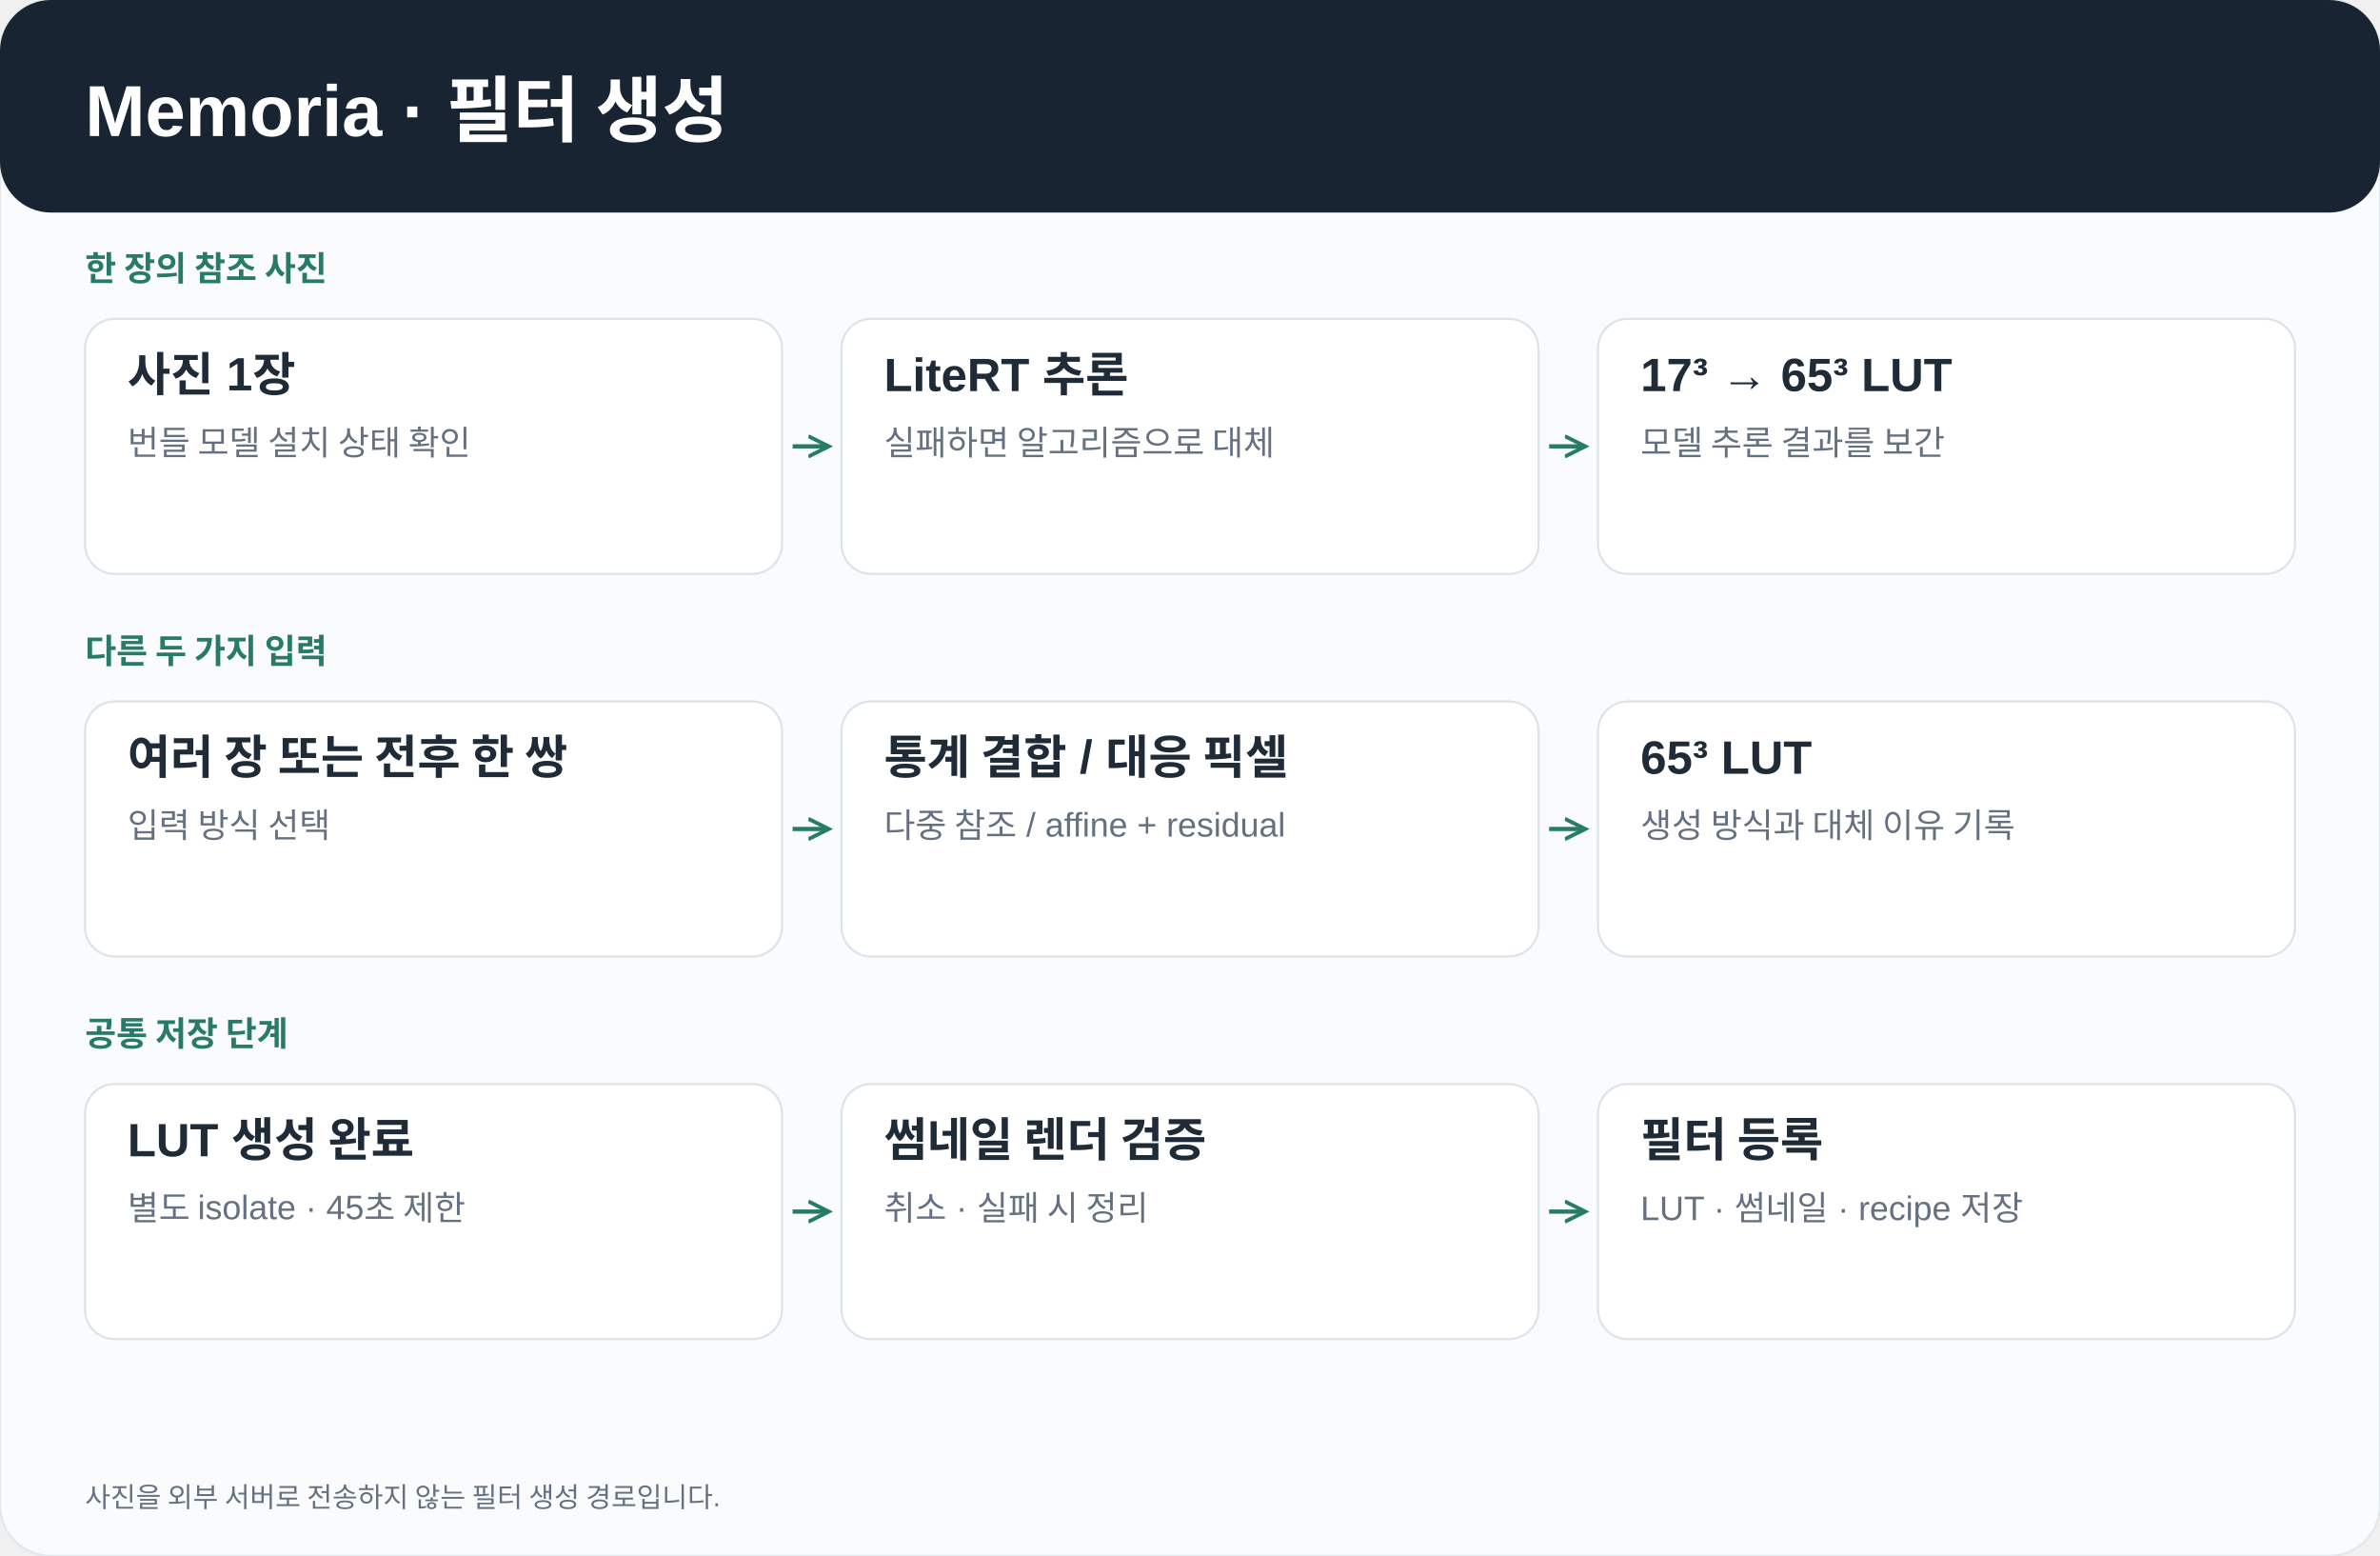
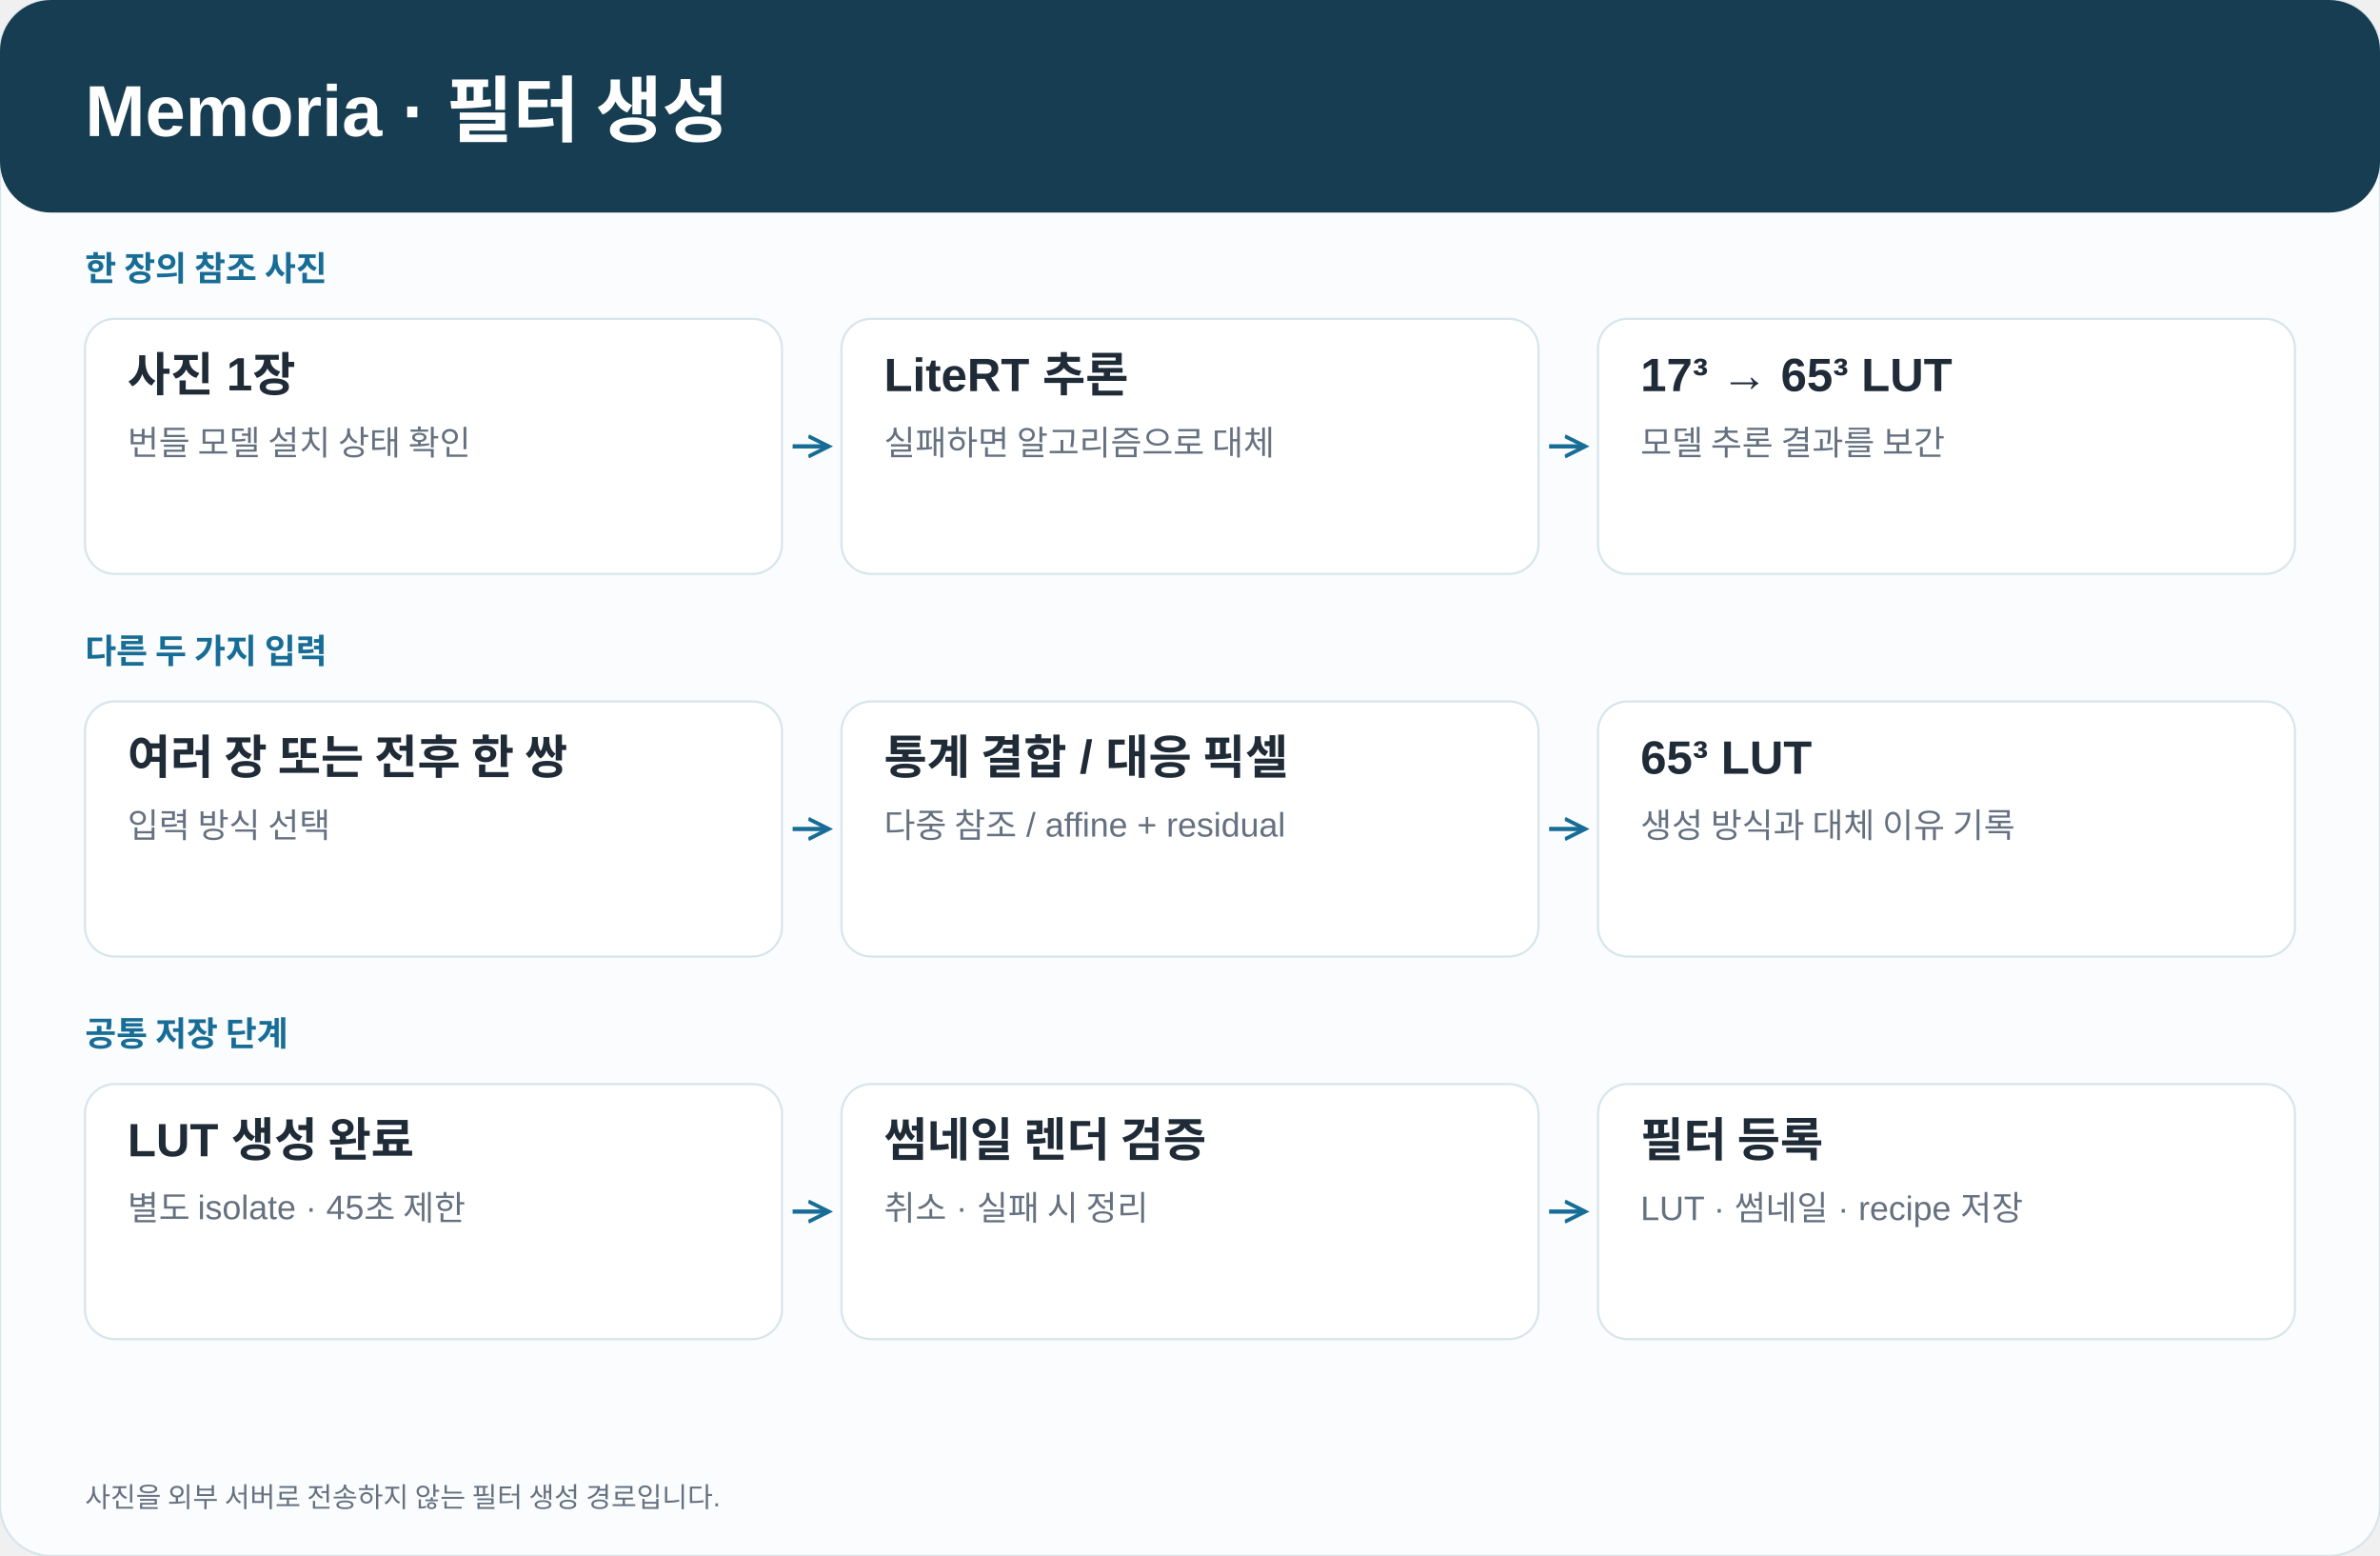
<svg xmlns="http://www.w3.org/2000/svg" width="1120" height="732" viewBox="0 0 1120 732" role="img" aria-labelledby="title desc" font-family="Segoe UI, Malgun Gothic, Arial, sans-serif">
  <defs>
    <marker id="arrow" viewBox="0 0 10 10" refX="8" refY="5" markerWidth="6" markerHeight="6" orient="auto">
-       <path d="M0 1 L8 5 L0 9" fill="none" stroke="#287B68" stroke-width="1.5" />
+       <path d="M0 1 L8 5 L0 9" fill="none" stroke="#176D96" stroke-width="1.5" />
    </marker>
  </defs>
-   <rect x="0" y="0" width="1120" height="732" rx="24" fill="#FAFBFC" stroke="#E2E7EC" />
-   <rect x="0" y="0" width="1120" height="100" rx="24" fill="#182432" stroke="none" />
+   <rect x="0" y="0" width="1120" height="732" rx="24" fill="#FAFCFD" stroke="#D7E5EB" />
+   <rect x="0" y="0" width="1120" height="100" rx="24" fill="#163D51" stroke="none" />
  <text x="40" y="64" font-size="34" fill="#FFFFFF" font-weight="650">Memoria · 필터 생성</text>
  <g transform="translate(0 -52)">
-     <text x="40" y="184" font-size="16" fill="#287B68" font-weight="650">한 장의 참조 사진</text>
-     <rect x="40" y="202" width="328" height="120" rx="14" fill="#FFFFFF" stroke="#DCE3E9" />
+     <text x="40" y="184" font-size="16" fill="#176D96" font-weight="650">한 장의 참조 사진</text>
+     <rect x="40" y="202" width="328" height="120" rx="14" fill="#FFFFFF" stroke="#D7E5EB" />
    <text x="60" y="236" font-size="22" fill="#202B38" font-weight="650">사진 1장</text>
    <text x="60" y="266" font-size="16" fill="#657180" font-weight="400">번들 모델 설치 상태 확인</text>
-     <path d="M373 262 L390 262" fill="none" stroke="#287B68" stroke-width="2" marker-end="url(#arrow)" />
-     <rect x="396" y="202" width="328" height="120" rx="14" fill="#FFFFFF" stroke="#DCE3E9" />
+     <path d="M373 262 L390 262" fill="none" stroke="#176D96" stroke-width="2" marker-end="url(#arrow)" />
+     <rect x="396" y="202" width="328" height="120" rx="14" fill="#FFFFFF" stroke="#D7E5EB" />
    <text x="416" y="236" font-size="22" fill="#202B38" font-weight="650">LiteRT 추론</text>
    <text x="416" y="266" font-size="16" fill="#657180" font-weight="400">실패하면 알고리즘으로 대체</text>
-     <path d="M729 262 L746 262" fill="none" stroke="#287B68" stroke-width="2" marker-end="url(#arrow)" />
-     <rect x="752" y="202" width="328" height="120" rx="14" fill="#FFFFFF" stroke="#DCE3E9" />
+     <path d="M729 262 L746 262" fill="none" stroke="#176D96" stroke-width="2" marker-end="url(#arrow)" />
+     <rect x="752" y="202" width="328" height="120" rx="14" fill="#FFFFFF" stroke="#D7E5EB" />
    <text x="772" y="236" font-size="22" fill="#202B38" font-weight="650">17³ → 65³ LUT</text>
    <text x="772" y="266" font-size="16" fill="#657180" font-weight="400">모델 추론 결과를 보간</text>
-     <text x="40" y="364" font-size="16" fill="#287B68" font-weight="650">다른 두 가지 입력</text>
-     <rect x="40" y="382" width="328" height="120" rx="14" fill="#FFFFFF" stroke="#DCE3E9" />
+     <text x="40" y="364" font-size="16" fill="#176D96" font-weight="650">다른 두 가지 입력</text>
+     <rect x="40" y="382" width="328" height="120" rx="14" fill="#FFFFFF" stroke="#D7E5EB" />
    <text x="60" y="416" font-size="22" fill="#202B38" font-weight="650">여러 장 또는 전후 한 쌍</text>
    <text x="60" y="446" font-size="16" fill="#657180" font-weight="400">입력 방식 선택</text>
-     <path d="M373 442 L390 442" fill="none" stroke="#287B68" stroke-width="2" marker-end="url(#arrow)" />
-     <rect x="396" y="382" width="328" height="120" rx="14" fill="#FFFFFF" stroke="#DCE3E9" />
+     <path d="M373 442 L390 442" fill="none" stroke="#176D96" stroke-width="2" marker-end="url(#arrow)" />
+     <rect x="396" y="382" width="328" height="120" rx="14" fill="#FFFFFF" stroke="#D7E5EB" />
    <text x="416" y="416" font-size="22" fill="#202B38" font-weight="650">통계 결합 / 대응 픽셀</text>
    <text x="416" y="446" font-size="16" fill="#657180" font-weight="400">다중 참조 / affine + residual</text>
-     <path d="M729 442 L746 442" fill="none" stroke="#287B68" stroke-width="2" marker-end="url(#arrow)" />
-     <rect x="752" y="382" width="328" height="120" rx="14" fill="#FFFFFF" stroke="#DCE3E9" />
+     <path d="M729 442 L746 442" fill="none" stroke="#176D96" stroke-width="2" marker-end="url(#arrow)" />
+     <rect x="752" y="382" width="328" height="120" rx="14" fill="#FFFFFF" stroke="#D7E5EB" />
    <text x="772" y="416" font-size="22" fill="#202B38" font-weight="650">65³ LUT</text>
    <text x="772" y="446" font-size="16" fill="#657180" font-weight="400">생성 방식과 대체 이유 기록</text>
-     <text x="40" y="544" font-size="16" fill="#287B68" font-weight="650">공통 저장 단계</text>
-     <rect x="40" y="562" width="328" height="120" rx="14" fill="#FFFFFF" stroke="#DCE3E9" />
+     <text x="40" y="544" font-size="16" fill="#176D96" font-weight="650">공통 저장 단계</text>
+     <rect x="40" y="562" width="328" height="120" rx="14" fill="#FFFFFF" stroke="#D7E5EB" />
    <text x="60" y="596" font-size="22" fill="#202B38" font-weight="650">LUT 생성 완료</text>
    <text x="60" y="626" font-size="16" fill="#657180" font-weight="400">별도 isolate · 45초 제한</text>
-     <path d="M373 622 L390 622" fill="none" stroke="#287B68" stroke-width="2" marker-end="url(#arrow)" />
-     <rect x="396" y="562" width="328" height="120" rx="14" fill="#FFFFFF" stroke="#DCE3E9" />
+     <path d="M373 622 L390 622" fill="none" stroke="#176D96" stroke-width="2" marker-end="url(#arrow)" />
+     <rect x="396" y="562" width="328" height="120" rx="14" fill="#FFFFFF" stroke="#D7E5EB" />
    <text x="416" y="596" font-size="22" fill="#202B38" font-weight="650">썸네일 렌더 검증</text>
    <text x="416" y="626" font-size="16" fill="#657180" font-weight="400">취소 · 실패 시 정리</text>
-     <path d="M729 622 L746 622" fill="none" stroke="#287B68" stroke-width="2" marker-end="url(#arrow)" />
-     <rect x="752" y="562" width="328" height="120" rx="14" fill="#FFFFFF" stroke="#DCE3E9" />
+     <path d="M729 622 L746 622" fill="none" stroke="#176D96" stroke-width="2" marker-end="url(#arrow)" />
+     <rect x="752" y="562" width="328" height="120" rx="14" fill="#FFFFFF" stroke="#D7E5EB" />
    <text x="772" y="596" font-size="22" fill="#202B38" font-weight="650">필터 등록</text>
    <text x="772" y="626" font-size="16" fill="#657180" font-weight="400">LUT · 썸네일 · recipe 저장</text>
    <text x="40" y="761" font-size="13" fill="#657180" font-weight="400">사진을 외부 서버로 전송하지 않는 필터 생성 경로입니다.</text>
  </g>
</svg>
